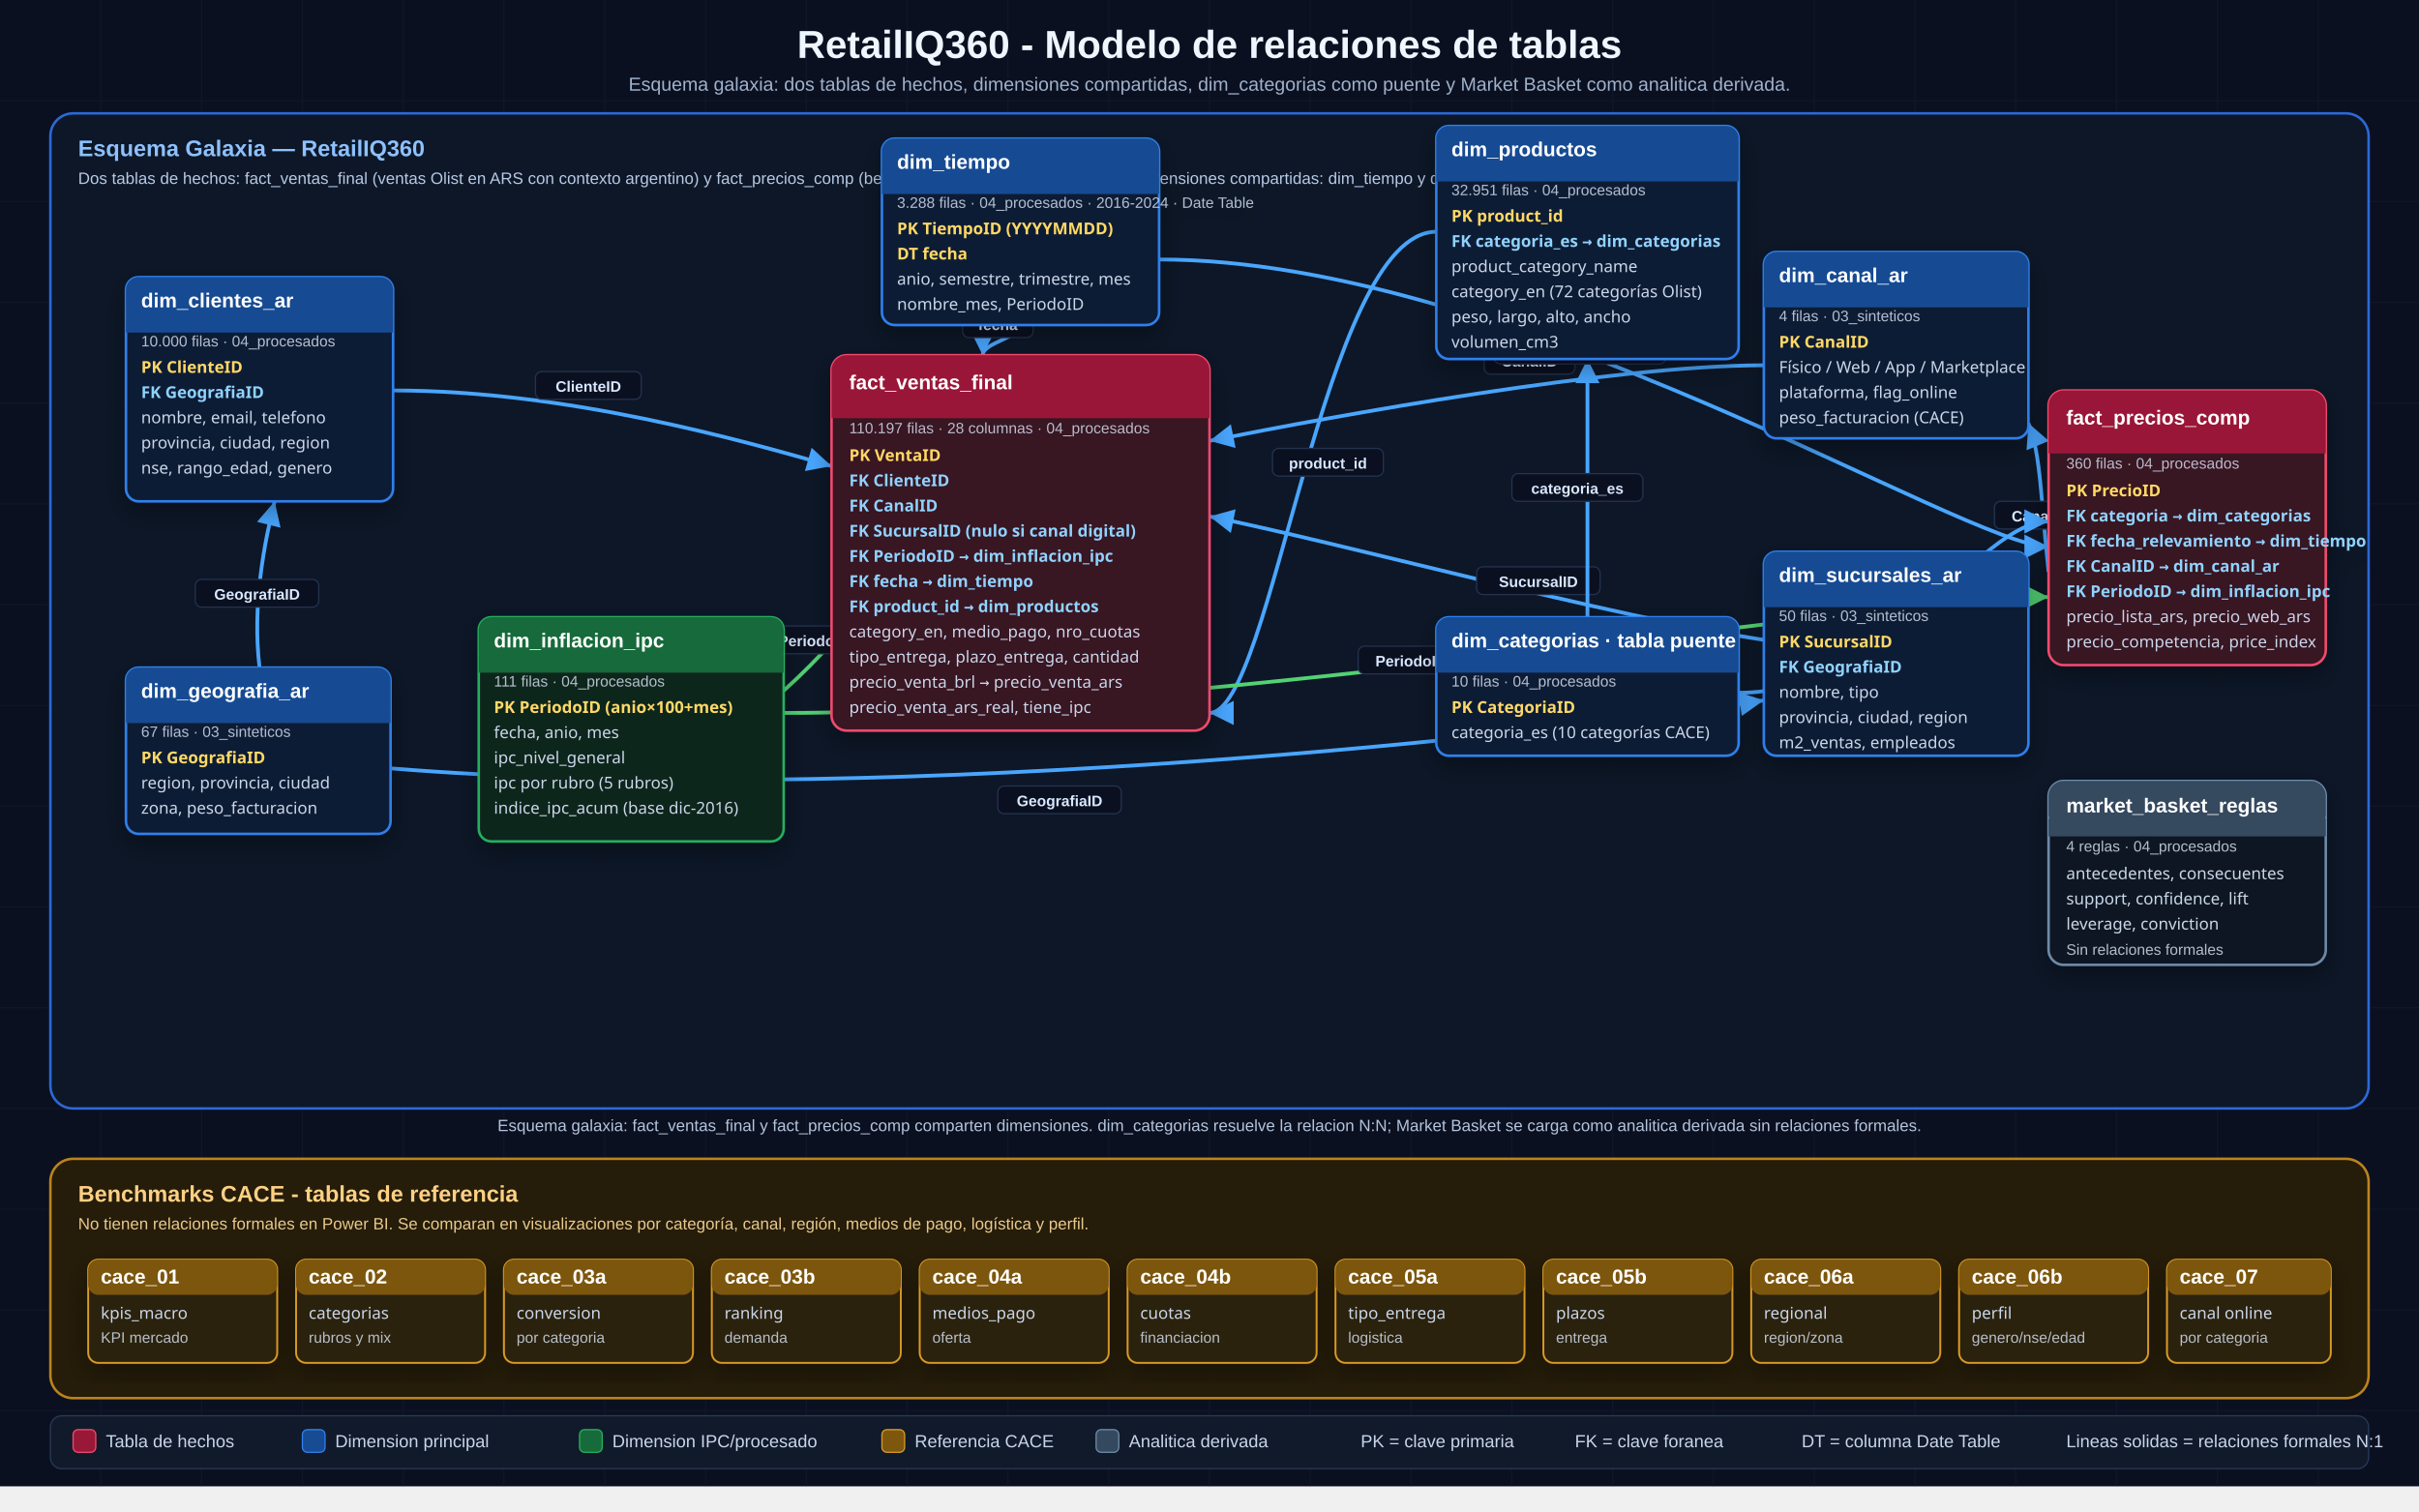
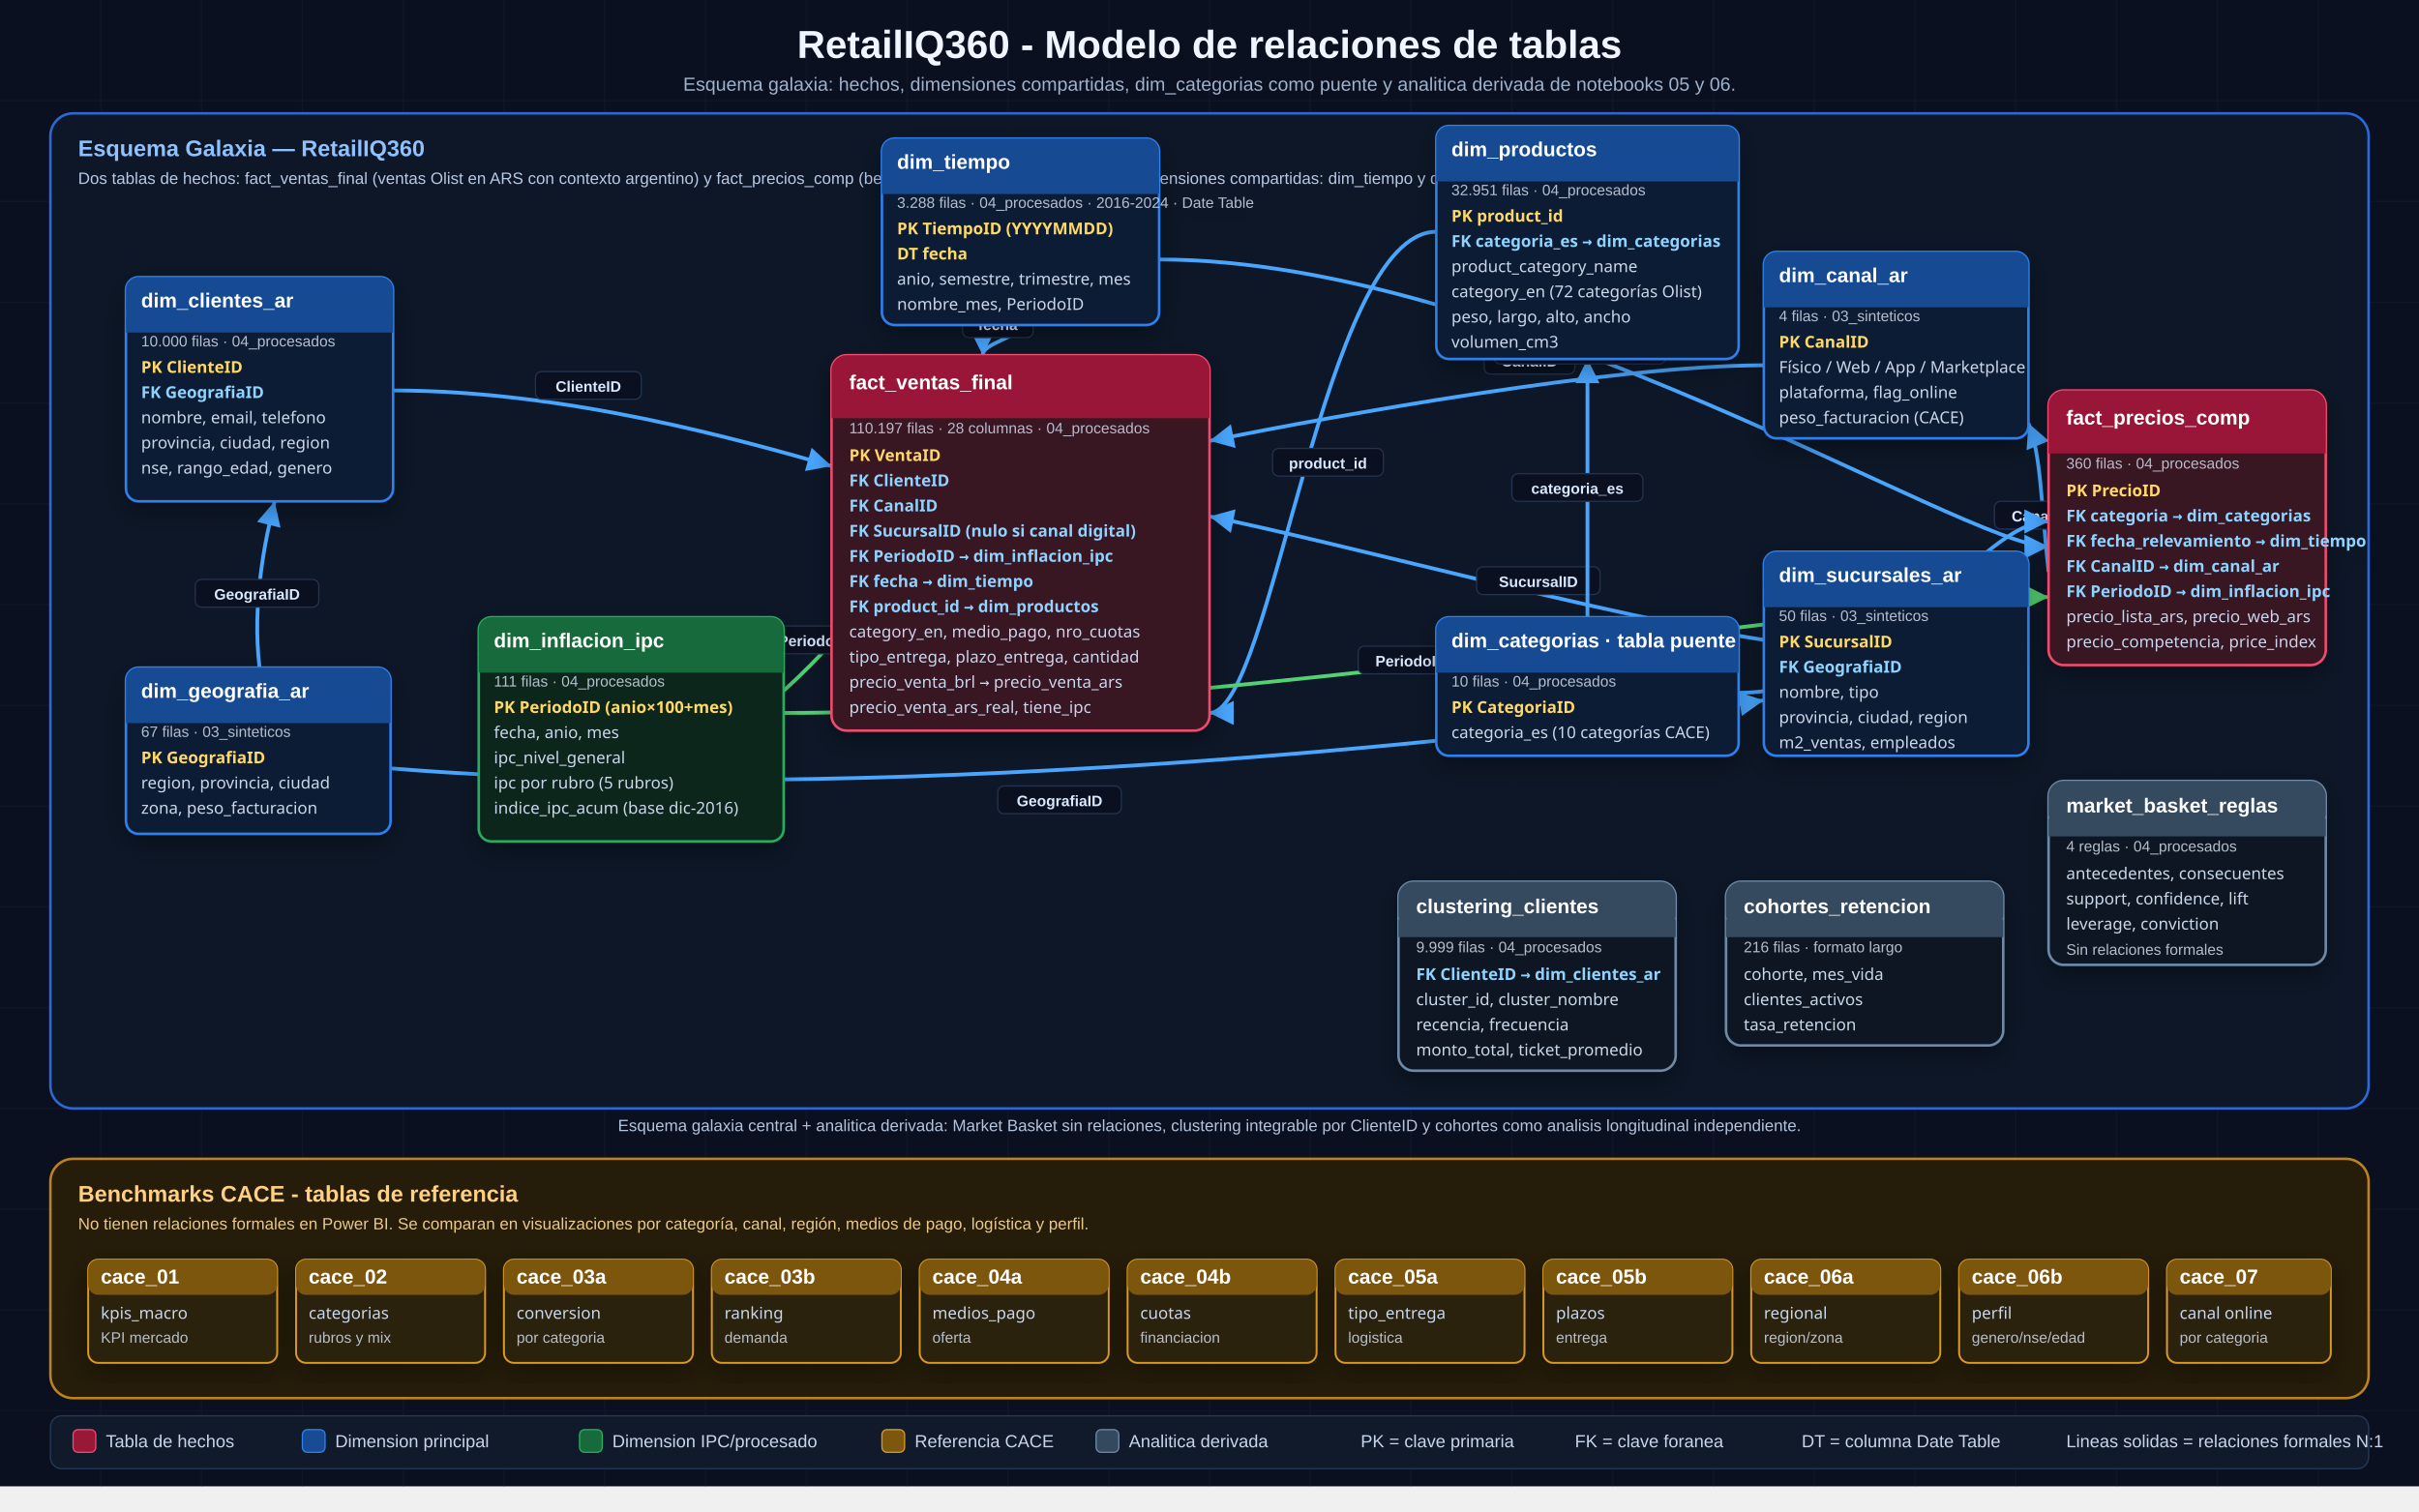
<svg xmlns="http://www.w3.org/2000/svg" width="1920" height="1200" viewBox="0 0 1920 1200" role="img" aria-labelledby="title desc">
  <defs>
    <marker id="arrow-blue" viewBox="0 0 10 10" refX="9" refY="5" markerWidth="8" markerHeight="8" orient="auto">
      <path d="M1 1 L9 5 L1 9 Z" fill="#49a6ff" />
    </marker>
    <marker id="arrow-green" viewBox="0 0 10 10" refX="9" refY="5" markerWidth="8" markerHeight="8" orient="auto">
      <path d="M1 1 L9 5 L1 9 Z" fill="#52d273" />
    </marker>
    <filter id="shadow" x="-20%" y="-20%" width="140%" height="140%">
      <feDropShadow dx="0" dy="8" stdDeviation="10" flood-color="#000000" flood-opacity="0.32" />
    </filter>
    <style>
      .bg { fill: #0b1020; }
      .grid { stroke: #172038; stroke-width: 1; opacity: .65; }
      .title { fill: #eef6ff; font: 700 31px Segoe UI, Arial, sans-serif; }
      .subtitle { fill: #9fb2cc; font: 400 15px Segoe UI, Arial, sans-serif; }
      .zone-main { fill: #0e1728; stroke: #2d6cdf; stroke-width: 2; opacity: .96; }
      .zone-cace { fill: #261c08; stroke: #c4871c; stroke-width: 2; opacity: .96; }
      .zone-title { font: 700 18px Segoe UI, Arial, sans-serif; }
      .zone-note { font: 400 13px Segoe UI, Arial, sans-serif; }
      .fact .body { fill: #391321; stroke: #ef4b6d; stroke-width: 2; }
      .fact .head { fill: #9a1837; }
      .dim-blue .body { fill: #111d34; stroke: #2f80ed; stroke-width: 2; }
      .dim-blue .head { fill: #174b93; }
      .dim-green .body { fill: #10251b; stroke: #27ae60; stroke-width: 2; }
      .dim-green .head { fill: #176b3a; }
      .ref .body { fill: #2b200c; stroke: #d99a25; stroke-width: 1.5; }
      .ref .head { fill: #7d570e; }
      .analytic .body { fill: #111820; stroke: #6e8aa8; stroke-width: 2; }
      .analytic .head { fill: #34495e; }
      .box-title { fill: #ffffff; font: 700 16px Segoe UI, Arial, sans-serif; }
      .box-sub { fill: #d5e2f2; opacity: .82; font: 400 12px Segoe UI, Arial, sans-serif; }
      .col { fill: #c9d7ea; font: 400 13px Consolas, Segoe UI, monospace; }
      .pk { fill: #ffd966; font: 700 13px Consolas, Segoe UI, monospace; }
      .fk { fill: #8fd3ff; font: 700 13px Consolas, Segoe UI, monospace; }
      .line-blue { fill: none; stroke: #49a6ff; stroke-width: 3; marker-end: url(#arrow-blue); }
      .line-green { fill: none; stroke: #52d273; stroke-width: 3; marker-end: url(#arrow-green); }
      .rel-label { fill: #d8e8ff; font: 700 12px Segoe UI, Arial, sans-serif; }
      .rel-bg { fill: #0b1020; stroke: #23324f; stroke-width: 1; }
      .legend-text { fill: #c8d6eb; font: 400 14px Segoe UI, Arial, sans-serif; }
      .note { fill: #b4c4dc; font: 400 13px Segoe UI, Arial, sans-serif; }
    </style>
  </defs>
  <rect class="bg" width="1920" height="1180" />
  <g opacity=".5">
    <path class="grid" d="M0 80H1920M0 160H1920M0 240H1920M0 320H1920M0 400H1920M0 480H1920M0 560H1920M0 640H1920M0 720H1920M0 800H1920M0 880H1920M0 960H1920M0 1040H1920M0 1120H1920" />
    <path class="grid" d="M80 0V1180M160 0V1180M240 0V1180M320 0V1180M400 0V1180M480 0V1180M560 0V1180M640 0V1180M720 0V1180M800 0V1180M880 0V1180M960 0V1180M1040 0V1180M1120 0V1180M1200 0V1180M1280 0V1180M1360 0V1180M1440 0V1180M1520 0V1180M1600 0V1180M1680 0V1180M1760 0V1180M1840 0V1180" />
  </g>
  <text x="960" y="46" text-anchor="middle" class="title">RetailIQ360 - Modelo de relaciones de tablas</text>
-   <text x="960" y="72" text-anchor="middle" class="subtitle">Esquema galaxia: dos tablas de hechos, dimensiones compartidas, dim_categorias como puente y Market Basket como analitica derivada.</text>
+   <text x="960" y="72" text-anchor="middle" class="subtitle">Esquema galaxia: hechos, dimensiones compartidas, dim_categorias como puente y analitica derivada de notebooks 05 y 06.</text>
  <g transform="translate(40 90)">
    <rect width="1840" height="790" rx="18" class="zone-main" />
    <text x="22" y="34" class="zone-title" fill="#8dc1ff">Esquema Galaxia — RetailIQ360</text>
    <text x="22" y="56" class="zone-note" fill="#b7c9e6">Dos tablas de hechos: fact_ventas_final (ventas Olist en ARS con contexto argentino) y fact_precios_comp (benchmarks de precios 2022-2024). Dimensiones compartidas: dim_tiempo y dim_canal_ar.</text>
  </g>
  <path class="line-blue" d="M810 258 C810 268 780 272 780 282" />
  <rect x="764" y="246" width="56" height="22" rx="5" class="rel-bg" />
  <text x="792" y="262" text-anchor="middle" class="rel-label">fecha</text>
  <path class="line-blue" d="M312 310 C450 310 590 350 660 370" />
  <rect x="425" y="295" width="84" height="22" rx="5" class="rel-bg" />
  <text x="467" y="311" text-anchor="middle" class="rel-label">ClienteID</text>
  <path class="line-blue" d="M1400 290 C1280 290 1060 330 960 350" />
  <rect x="1178" y="275" width="72" height="22" rx="5" class="rel-bg" />
  <text x="1214" y="291" text-anchor="middle" class="rel-label">CanalID</text>
  <path class="line-blue" d="M1400 508 C1280 490 1060 430 960 410" />
  <rect x="1172" y="450" width="98" height="22" rx="5" class="rel-bg" />
  <text x="1221" y="466" text-anchor="middle" class="rel-label">SucursalID</text>
  <path class="line-green" d="M582 580 C640 540 690 480 720 430" />
  <rect x="604" y="497" width="84" height="22" rx="5" class="rel-bg" />
  <text x="646" y="513" text-anchor="middle" class="rel-label">PeriodoID</text>
  <path class="line-blue" d="M206 530 C200 480 210 430 218 398" />
  <rect x="155" y="460" width="98" height="22" rx="5" class="rel-bg" />
  <text x="204" y="476" text-anchor="middle" class="rel-label">GeografiaID</text>
  <path class="line-blue" d="M310 610 C680 640 1180 590 1400 556" />
  <rect x="792" y="624" width="98" height="22" rx="5" class="rel-bg" />
  <text x="841" y="640" text-anchor="middle" class="rel-label">GeografiaID</text>
  <path class="line-blue" d="M1626 454 C1620 400 1620 360 1610 336" />
  <rect x="1583" y="398" width="72" height="22" rx="5" class="rel-bg" />
  <text x="1619" y="414" text-anchor="middle" class="rel-label">CanalID</text>
  <path class="line-blue" d="M1140 184 C1050 184 1010 566 960 566" />
  <rect x="1010" y="356" width="88" height="22" rx="5" class="rel-bg" />
  <text x="1054" y="372" text-anchor="middle" class="rel-label">product_id</text>
  <path class="line-blue" d="M1260 490 C1260 430 1260 350 1260 285" />
  <rect x="1200" y="376" width="104" height="22" rx="5" class="rel-bg" />
  <text x="1252" y="392" text-anchor="middle" class="rel-label">categoria_es</text>
  <path class="line-blue" d="M1380 550 C1500 550 1570 414 1626 414" />
  <rect x="1472" y="484" width="72" height="22" rx="5" class="rel-bg" />
  <text x="1508" y="500" text-anchor="middle" class="rel-label">categoria</text>
  <path class="line-green" d="M622 566 C950 566 1500 474 1626 474" />
  <rect x="1078" y="513" width="84" height="22" rx="5" class="rel-bg" />
  <text x="1120" y="529" text-anchor="middle" class="rel-label">PeriodoID</text>
  <path class="line-blue" d="M920 206 C1200 206 1560 434 1626 434" />
  <rect x="1186" y="267" width="136" height="22" rx="5" class="rel-bg" />
  <text x="1254" y="283" text-anchor="middle" class="rel-label">fecha_relevamiento</text>
  <g class="dim-blue" transform="translate(700 110)" filter="url(#shadow)">
    <rect class="body" width="220" height="148" rx="10" />
    <rect class="head" width="220" height="38" rx="10" />
    <path d="M0 30H220V44H0Z" fill="#174b93" />
    <text x="12" y="24" class="box-title">dim_tiempo</text>
    <text x="12" y="55" class="box-sub">3.288 filas  ·  04_procesados  ·  2016-2024  ·  Date Table</text>
    <text x="12" y="76" class="pk">PK TiempoID (YYYYMMDD)</text>
    <text x="12" y="96" class="pk">DT fecha</text>
    <text x="12" y="116" class="col">anio, semestre, trimestre, mes</text>
    <text x="12" y="136" class="col">nombre_mes, PeriodoID</text>
  </g>
  <g class="dim-blue" transform="translate(100 220)" filter="url(#shadow)">
    <rect class="body" width="212" height="178" rx="10" />
    <rect class="head" width="212" height="38" rx="10" />
    <path d="M0 30H212V44H0Z" fill="#174b93" />
    <text x="12" y="24" class="box-title">dim_clientes_ar</text>
    <text x="12" y="55" class="box-sub">10.000 filas  ·  04_procesados</text>
    <text x="12" y="76" class="pk">PK ClienteID</text>
    <text x="12" y="96" class="fk">FK GeografiaID</text>
    <text x="12" y="116" class="col">nombre, email, telefono</text>
    <text x="12" y="136" class="col">provincia, ciudad, region</text>
    <text x="12" y="156" class="col">nse, rango_edad, genero</text>
  </g>
  <g class="dim-blue" transform="translate(100 530)" filter="url(#shadow)">
    <rect class="body" width="210" height="132" rx="10" />
    <rect class="head" width="210" height="38" rx="10" />
    <path d="M0 30H210V44H0Z" fill="#174b93" />
    <text x="12" y="24" class="box-title">dim_geografia_ar</text>
    <text x="12" y="55" class="box-sub">67 filas  ·  03_sinteticos</text>
    <text x="12" y="76" class="pk">PK GeografiaID</text>
    <text x="12" y="96" class="col">region, provincia, ciudad</text>
    <text x="12" y="116" class="col">zona, peso_facturacion</text>
  </g>
  <g class="fact" transform="translate(660 282)" filter="url(#shadow)">
    <rect class="body" width="300" height="298" rx="12" />
    <rect class="head" width="300" height="44" rx="12" />
    <path d="M0 34H300V50H0Z" fill="#9a1837" />
    <text x="14" y="27" class="box-title">fact_ventas_final</text>
    <text x="14" y="62" class="box-sub">110.197 filas  ·  28 columnas  ·  04_procesados</text>
    <text x="14" y="84" class="pk">PK VentaID</text>
    <text x="14" y="104" class="fk">FK ClienteID</text>
    <text x="14" y="124" class="fk">FK CanalID</text>
    <text x="14" y="144" class="fk">FK SucursalID  (nulo si canal digital)</text>
    <text x="14" y="164" class="fk">FK PeriodoID  →  dim_inflacion_ipc</text>
    <text x="14" y="184" class="fk">FK fecha  →  dim_tiempo</text>
    <text x="14" y="204" class="fk">FK product_id  →  dim_productos</text>
    <text x="14" y="224" class="col">category_en, medio_pago, nro_cuotas</text>
    <text x="14" y="244" class="col">tipo_entrega, plazo_entrega, cantidad</text>
    <text x="14" y="264" class="col">precio_venta_brl  →  precio_venta_ars</text>
    <text x="14" y="284" class="col">precio_venta_ars_real, tiene_ipc</text>
  </g>
  <g class="dim-blue" transform="translate(1400 200)" filter="url(#shadow)">
    <rect class="body" width="210" height="148" rx="10" />
    <rect class="head" width="210" height="38" rx="10" />
    <path d="M0 30H210V44H0Z" fill="#174b93" />
    <text x="12" y="24" class="box-title">dim_canal_ar</text>
    <text x="12" y="55" class="box-sub">4 filas  ·  03_sinteticos</text>
    <text x="12" y="76" class="pk">PK CanalID</text>
    <text x="12" y="96" class="col">Físico / Web / App / Marketplace</text>
    <text x="12" y="116" class="col">plataforma, flag_online</text>
    <text x="12" y="136" class="col">peso_facturacion (CACE)</text>
  </g>
  <g class="dim-blue" transform="translate(1400 438)" filter="url(#shadow)">
    <rect class="body" width="210" height="162" rx="10" />
    <rect class="head" width="210" height="38" rx="10" />
    <path d="M0 30H210V44H0Z" fill="#174b93" />
    <text x="12" y="24" class="box-title">dim_sucursales_ar</text>
    <text x="12" y="55" class="box-sub">50 filas  ·  03_sinteticos</text>
    <text x="12" y="76" class="pk">PK SucursalID</text>
    <text x="12" y="96" class="fk">FK GeografiaID</text>
    <text x="12" y="116" class="col">nombre, tipo</text>
    <text x="12" y="136" class="col">provincia, ciudad, region</text>
    <text x="12" y="156" class="col">m2_ventas, empleados</text>
  </g>
  <g class="fact" transform="translate(1626 310)" filter="url(#shadow)">
    <rect class="body" width="220" height="218" rx="12" />
    <rect class="head" width="220" height="44" rx="12" />
    <path d="M0 34H220V50H0Z" fill="#9a1837" />
    <text x="14" y="27" class="box-title">fact_precios_comp</text>
    <text x="14" y="62" class="box-sub">360 filas  ·  04_procesados</text>
    <text x="14" y="84" class="pk">PK PrecioID</text>
    <text x="14" y="104" class="fk">FK categoria  →  dim_categorias</text>
    <text x="14" y="124" class="fk">FK fecha_relevamiento  →  dim_tiempo</text>
    <text x="14" y="144" class="fk">FK CanalID  →  dim_canal_ar</text>
    <text x="14" y="164" class="fk">FK PeriodoID  →  dim_inflacion_ipc</text>
    <text x="14" y="184" class="col">precio_lista_ars, precio_web_ars</text>
    <text x="14" y="204" class="col">precio_competencia, price_index</text>
  </g>
  <g class="analytic" transform="translate(1626 620)" filter="url(#shadow)">
    <rect class="body" width="220" height="146" rx="12" />
    <rect class="head" width="220" height="38" rx="12" />
    <path d="M0 30H220V44H0Z" fill="#34495e" />
    <text x="14" y="25" class="box-title">market_basket_reglas</text>
    <text x="14" y="56" class="box-sub">4 reglas · 04_procesados</text>
    <text x="14" y="78" class="col">antecedentes, consecuentes</text>
    <text x="14" y="98" class="col">support, confidence, lift</text>
    <text x="14" y="118" class="col">leverage, conviction</text>
    <text x="14" y="138" class="box-sub">Sin relaciones formales</text>
  </g>
+   <g class="analytic" transform="translate(1110 700)" filter="url(#shadow)">
+     <rect class="body" width="220" height="150" rx="12" />
+     <rect class="head" width="220" height="38" rx="12" />
+     <path d="M0 30H220V44H0Z" fill="#34495e" />
+     <text x="14" y="25" class="box-title">clustering_clientes</text>
+     <text x="14" y="56" class="box-sub">9.999 filas · 04_procesados</text>
+     <text x="14" y="78" class="fk">FK ClienteID → dim_clientes_ar</text>
+     <text x="14" y="98" class="col">cluster_id, cluster_nombre</text>
+     <text x="14" y="118" class="col">recencia, frecuencia</text>
+     <text x="14" y="138" class="col">monto_total, ticket_promedio</text>
+   </g>
+   <g class="analytic" transform="translate(1370 700)" filter="url(#shadow)">
+     <rect class="body" width="220" height="130" rx="12" />
+     <rect class="head" width="220" height="38" rx="12" />
+     <path d="M0 30H220V44H0Z" fill="#34495e" />
+     <text x="14" y="25" class="box-title">cohortes_retencion</text>
+     <text x="14" y="56" class="box-sub">216 filas · formato largo</text>
+     <text x="14" y="78" class="col">cohorte, mes_vida</text>
+     <text x="14" y="98" class="col">clientes_activos</text>
+     <text x="14" y="118" class="col">tasa_retencion</text>
+   </g>
  <g class="dim-green" transform="translate(380 490)" filter="url(#shadow)">
    <rect class="body" width="242" height="178" rx="10" />
    <rect class="head" width="242" height="38" rx="10" />
    <path d="M0 30H242V44H0Z" fill="#176b3a" />
    <text x="12" y="24" class="box-title">dim_inflacion_ipc</text>
    <text x="12" y="55" class="box-sub">111 filas  ·  04_procesados</text>
    <text x="12" y="76" class="pk">PK PeriodoID  (anio×100+mes)</text>
    <text x="12" y="96" class="col">fecha, anio, mes</text>
    <text x="12" y="116" class="col">ipc_nivel_general</text>
    <text x="12" y="136" class="col">ipc por rubro (5 rubros)</text>
    <text x="12" y="156" class="col">indice_ipc_acum  (base dic-2016)</text>
  </g>
  <g class="dim-blue" transform="translate(1140 100)" filter="url(#shadow)">
    <rect class="body" width="240" height="185" rx="10" />
    <rect class="head" width="240" height="38" rx="10" />
    <path d="M0 30H240V44H0Z" fill="#174b93" />
    <text x="12" y="24" class="box-title">dim_productos</text>
    <text x="12" y="55" class="box-sub">32.951 filas  ·  04_procesados</text>
    <text x="12" y="76" class="pk">PK product_id</text>
    <text x="12" y="96" class="fk">FK categoria_es → dim_categorias</text>
    <text x="12" y="116" class="col">product_category_name</text>
    <text x="12" y="136" class="col">category_en  (72 categorías Olist)</text>
    <text x="12" y="156" class="col">peso, largo, alto, ancho</text>
    <text x="12" y="176" class="col">volumen_cm3</text>
  </g>
  <g class="dim-blue" transform="translate(1140 490)" filter="url(#shadow)">
    <rect class="body" width="240" height="110" rx="10" />
    <rect class="head" width="240" height="38" rx="10" />
    <path d="M0 30H240V44H0Z" fill="#174b93" />
    <text x="12" y="24" class="box-title">dim_categorias  ·  tabla puente</text>
    <text x="12" y="55" class="box-sub">10 filas  ·  04_procesados</text>
    <text x="12" y="76" class="pk">PK CategoriaID</text>
    <text x="12" y="96" class="col">categoria_es  (10 categorías CACE)</text>
  </g>
  <g transform="translate(40 920)">
    <rect width="1840" height="190" rx="18" class="zone-cace" />
    <text x="22" y="34" class="zone-title" fill="#ffd083">Benchmarks CACE - tablas de referencia</text>
    <text x="22" y="56" class="zone-note" fill="#e9c98c">No tienen relaciones formales en Power BI. Se comparan en visualizaciones por categoría, canal, región, medios de pago, logística y perfil.</text>
  </g>
  <g class="ref" transform="translate(70 1000)" filter="url(#shadow)">
    <rect class="body" width="150" height="82" rx="8" />
    <rect class="head" width="150" height="28" rx="8" />
    <text x="10" y="19" class="box-title" font-size="13">cace_01</text>
    <text x="10" y="47" class="col">kpis_macro</text>
    <text x="10" y="66" class="box-sub">KPI mercado</text>
  </g>
  <g class="ref" transform="translate(235 1000)" filter="url(#shadow)">
    <rect class="body" width="150" height="82" rx="8" />
    <rect class="head" width="150" height="28" rx="8" />
    <text x="10" y="19" class="box-title" font-size="13">cace_02</text>
    <text x="10" y="47" class="col">categorias</text>
    <text x="10" y="66" class="box-sub">rubros y mix</text>
  </g>
  <g class="ref" transform="translate(400 1000)" filter="url(#shadow)">
    <rect class="body" width="150" height="82" rx="8" />
    <rect class="head" width="150" height="28" rx="8" />
    <text x="10" y="19" class="box-title" font-size="13">cace_03a</text>
    <text x="10" y="47" class="col">conversion</text>
    <text x="10" y="66" class="box-sub">por categoria</text>
  </g>
  <g class="ref" transform="translate(565 1000)" filter="url(#shadow)">
    <rect class="body" width="150" height="82" rx="8" />
    <rect class="head" width="150" height="28" rx="8" />
    <text x="10" y="19" class="box-title" font-size="13">cace_03b</text>
    <text x="10" y="47" class="col">ranking</text>
    <text x="10" y="66" class="box-sub">demanda</text>
  </g>
  <g class="ref" transform="translate(730 1000)" filter="url(#shadow)">
    <rect class="body" width="150" height="82" rx="8" />
    <rect class="head" width="150" height="28" rx="8" />
    <text x="10" y="19" class="box-title" font-size="13">cace_04a</text>
    <text x="10" y="47" class="col">medios_pago</text>
    <text x="10" y="66" class="box-sub">oferta</text>
  </g>
  <g class="ref" transform="translate(895 1000)" filter="url(#shadow)">
    <rect class="body" width="150" height="82" rx="8" />
    <rect class="head" width="150" height="28" rx="8" />
    <text x="10" y="19" class="box-title" font-size="13">cace_04b</text>
    <text x="10" y="47" class="col">cuotas</text>
    <text x="10" y="66" class="box-sub">financiacion</text>
  </g>
  <g class="ref" transform="translate(1060 1000)" filter="url(#shadow)">
    <rect class="body" width="150" height="82" rx="8" />
    <rect class="head" width="150" height="28" rx="8" />
    <text x="10" y="19" class="box-title" font-size="13">cace_05a</text>
    <text x="10" y="47" class="col">tipo_entrega</text>
    <text x="10" y="66" class="box-sub">logistica</text>
  </g>
  <g class="ref" transform="translate(1225 1000)" filter="url(#shadow)">
    <rect class="body" width="150" height="82" rx="8" />
    <rect class="head" width="150" height="28" rx="8" />
    <text x="10" y="19" class="box-title" font-size="13">cace_05b</text>
    <text x="10" y="47" class="col">plazos</text>
    <text x="10" y="66" class="box-sub">entrega</text>
  </g>
  <g class="ref" transform="translate(1390 1000)" filter="url(#shadow)">
    <rect class="body" width="150" height="82" rx="8" />
    <rect class="head" width="150" height="28" rx="8" />
    <text x="10" y="19" class="box-title" font-size="13">cace_06a</text>
    <text x="10" y="47" class="col">regional</text>
    <text x="10" y="66" class="box-sub">region/zona</text>
  </g>
  <g class="ref" transform="translate(1555 1000)" filter="url(#shadow)">
    <rect class="body" width="150" height="82" rx="8" />
    <rect class="head" width="150" height="28" rx="8" />
    <text x="10" y="19" class="box-title" font-size="13">cace_06b</text>
    <text x="10" y="47" class="col">perfil</text>
    <text x="10" y="66" class="box-sub">genero/nse/edad</text>
  </g>
  <g class="ref" transform="translate(1720 1000)" filter="url(#shadow)">
    <rect class="body" width="130" height="82" rx="8" />
    <rect class="head" width="130" height="28" rx="8" />
    <text x="10" y="19" class="box-title" font-size="13">cace_07</text>
    <text x="10" y="47" class="col">canal online</text>
    <text x="10" y="66" class="box-sub">por categoria</text>
  </g>
  <g transform="translate(40 1152)">
    <rect x="0" y="-28" width="1840" height="42" rx="9" fill="#111a2b" stroke="#253a5b" />
    <rect x="18" y="-17" width="18" height="18" rx="4" fill="#9a1837" stroke="#ef4b6d" />
    <text x="44" y="-3" class="legend-text">Tabla de hechos</text>
    <rect x="200" y="-17" width="18" height="18" rx="4" fill="#174b93" stroke="#2f80ed" />
    <text x="226" y="-3" class="legend-text">Dimension principal</text>
    <rect x="420" y="-17" width="18" height="18" rx="4" fill="#176b3a" stroke="#27ae60" />
    <text x="446" y="-3" class="legend-text">Dimension IPC/procesado</text>
    <rect x="660" y="-17" width="18" height="18" rx="4" fill="#7d570e" stroke="#d99a25" />
    <text x="686" y="-3" class="legend-text">Referencia CACE</text>
    <rect x="830" y="-17" width="18" height="18" rx="4" fill="#34495e" stroke="#6e8aa8" />
    <text x="856" y="-3" class="legend-text">Analitica derivada</text>
    <text x="1040" y="-3" class="legend-text">PK = clave primaria</text>
    <text x="1210" y="-3" class="legend-text">FK = clave foranea</text>
    <text x="1390" y="-3" class="legend-text">DT = columna Date Table</text>
    <text x="1600" y="-3" class="legend-text">Lineas solidas = relaciones formales N:1</text>
  </g>
-   <text x="960" y="898" text-anchor="middle" class="note">Esquema galaxia: fact_ventas_final y fact_precios_comp comparten dimensiones. dim_categorias resuelve la relacion N:N; Market Basket se carga como analitica derivada sin relaciones formales.</text>
+   <text x="960" y="898" text-anchor="middle" class="note">Esquema galaxia central + analitica derivada: Market Basket sin relaciones, clustering integrable por ClienteID y cohortes como analisis longitudinal independiente.</text>
</svg>
